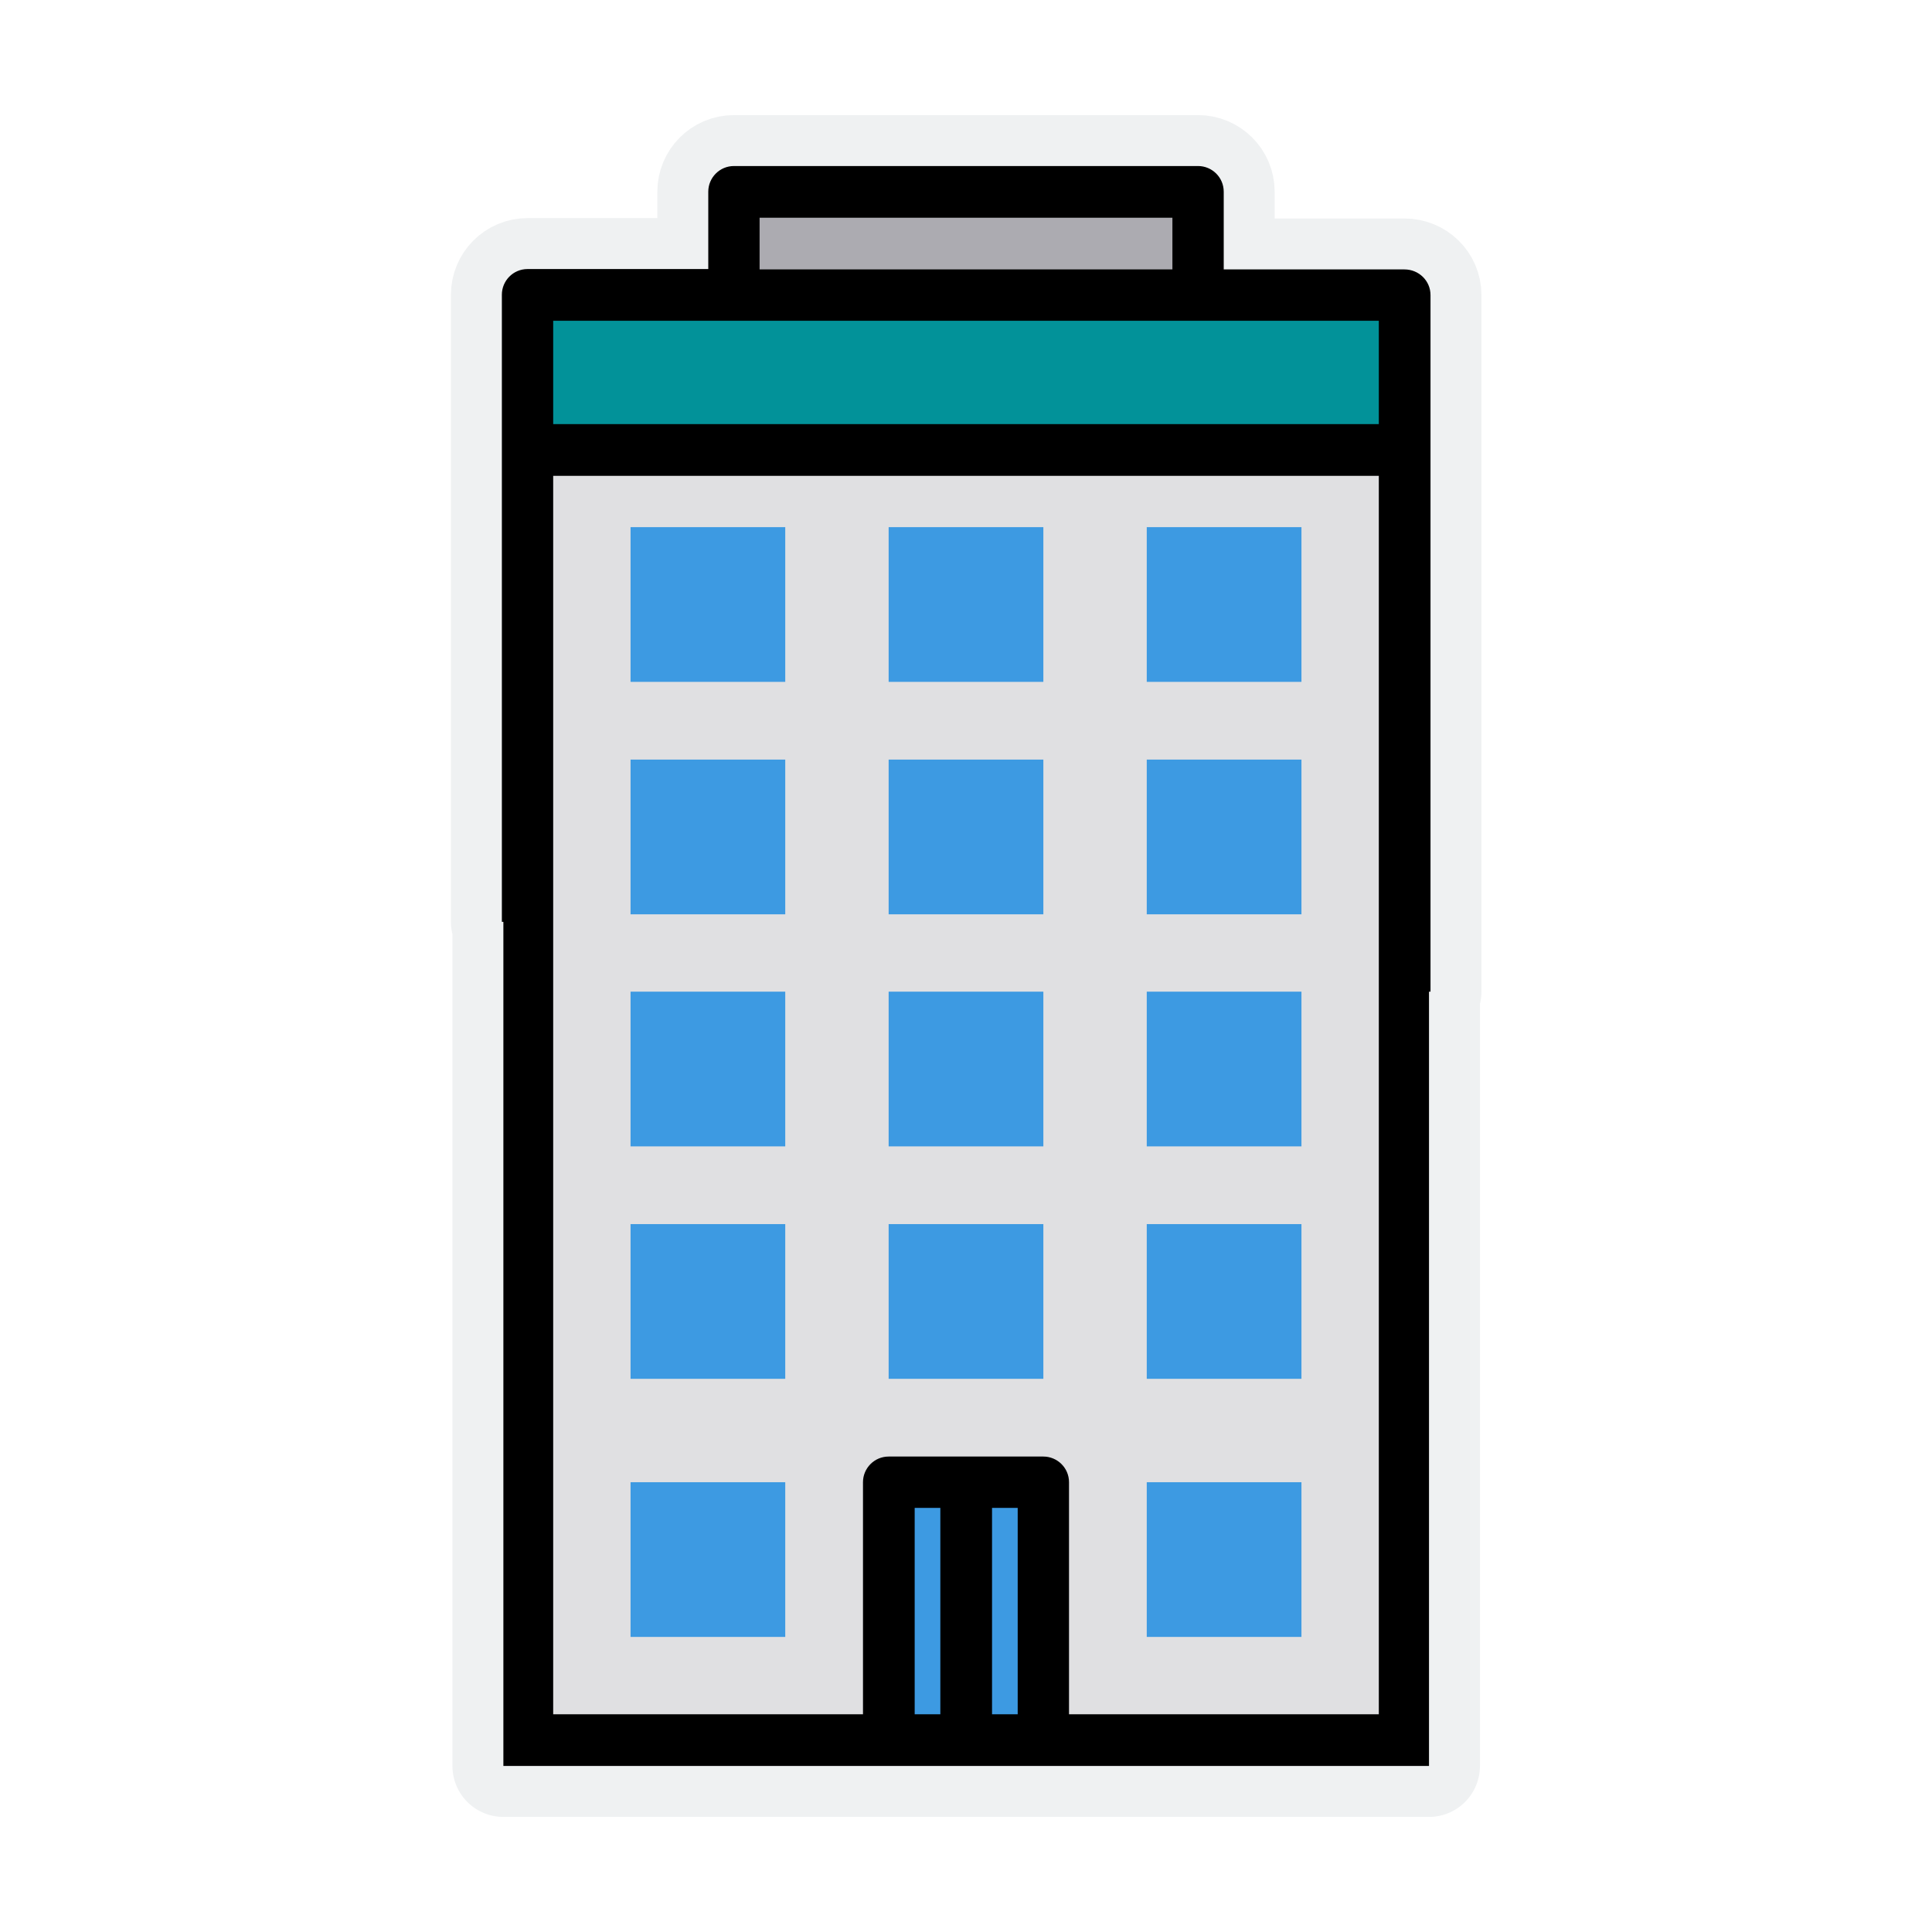
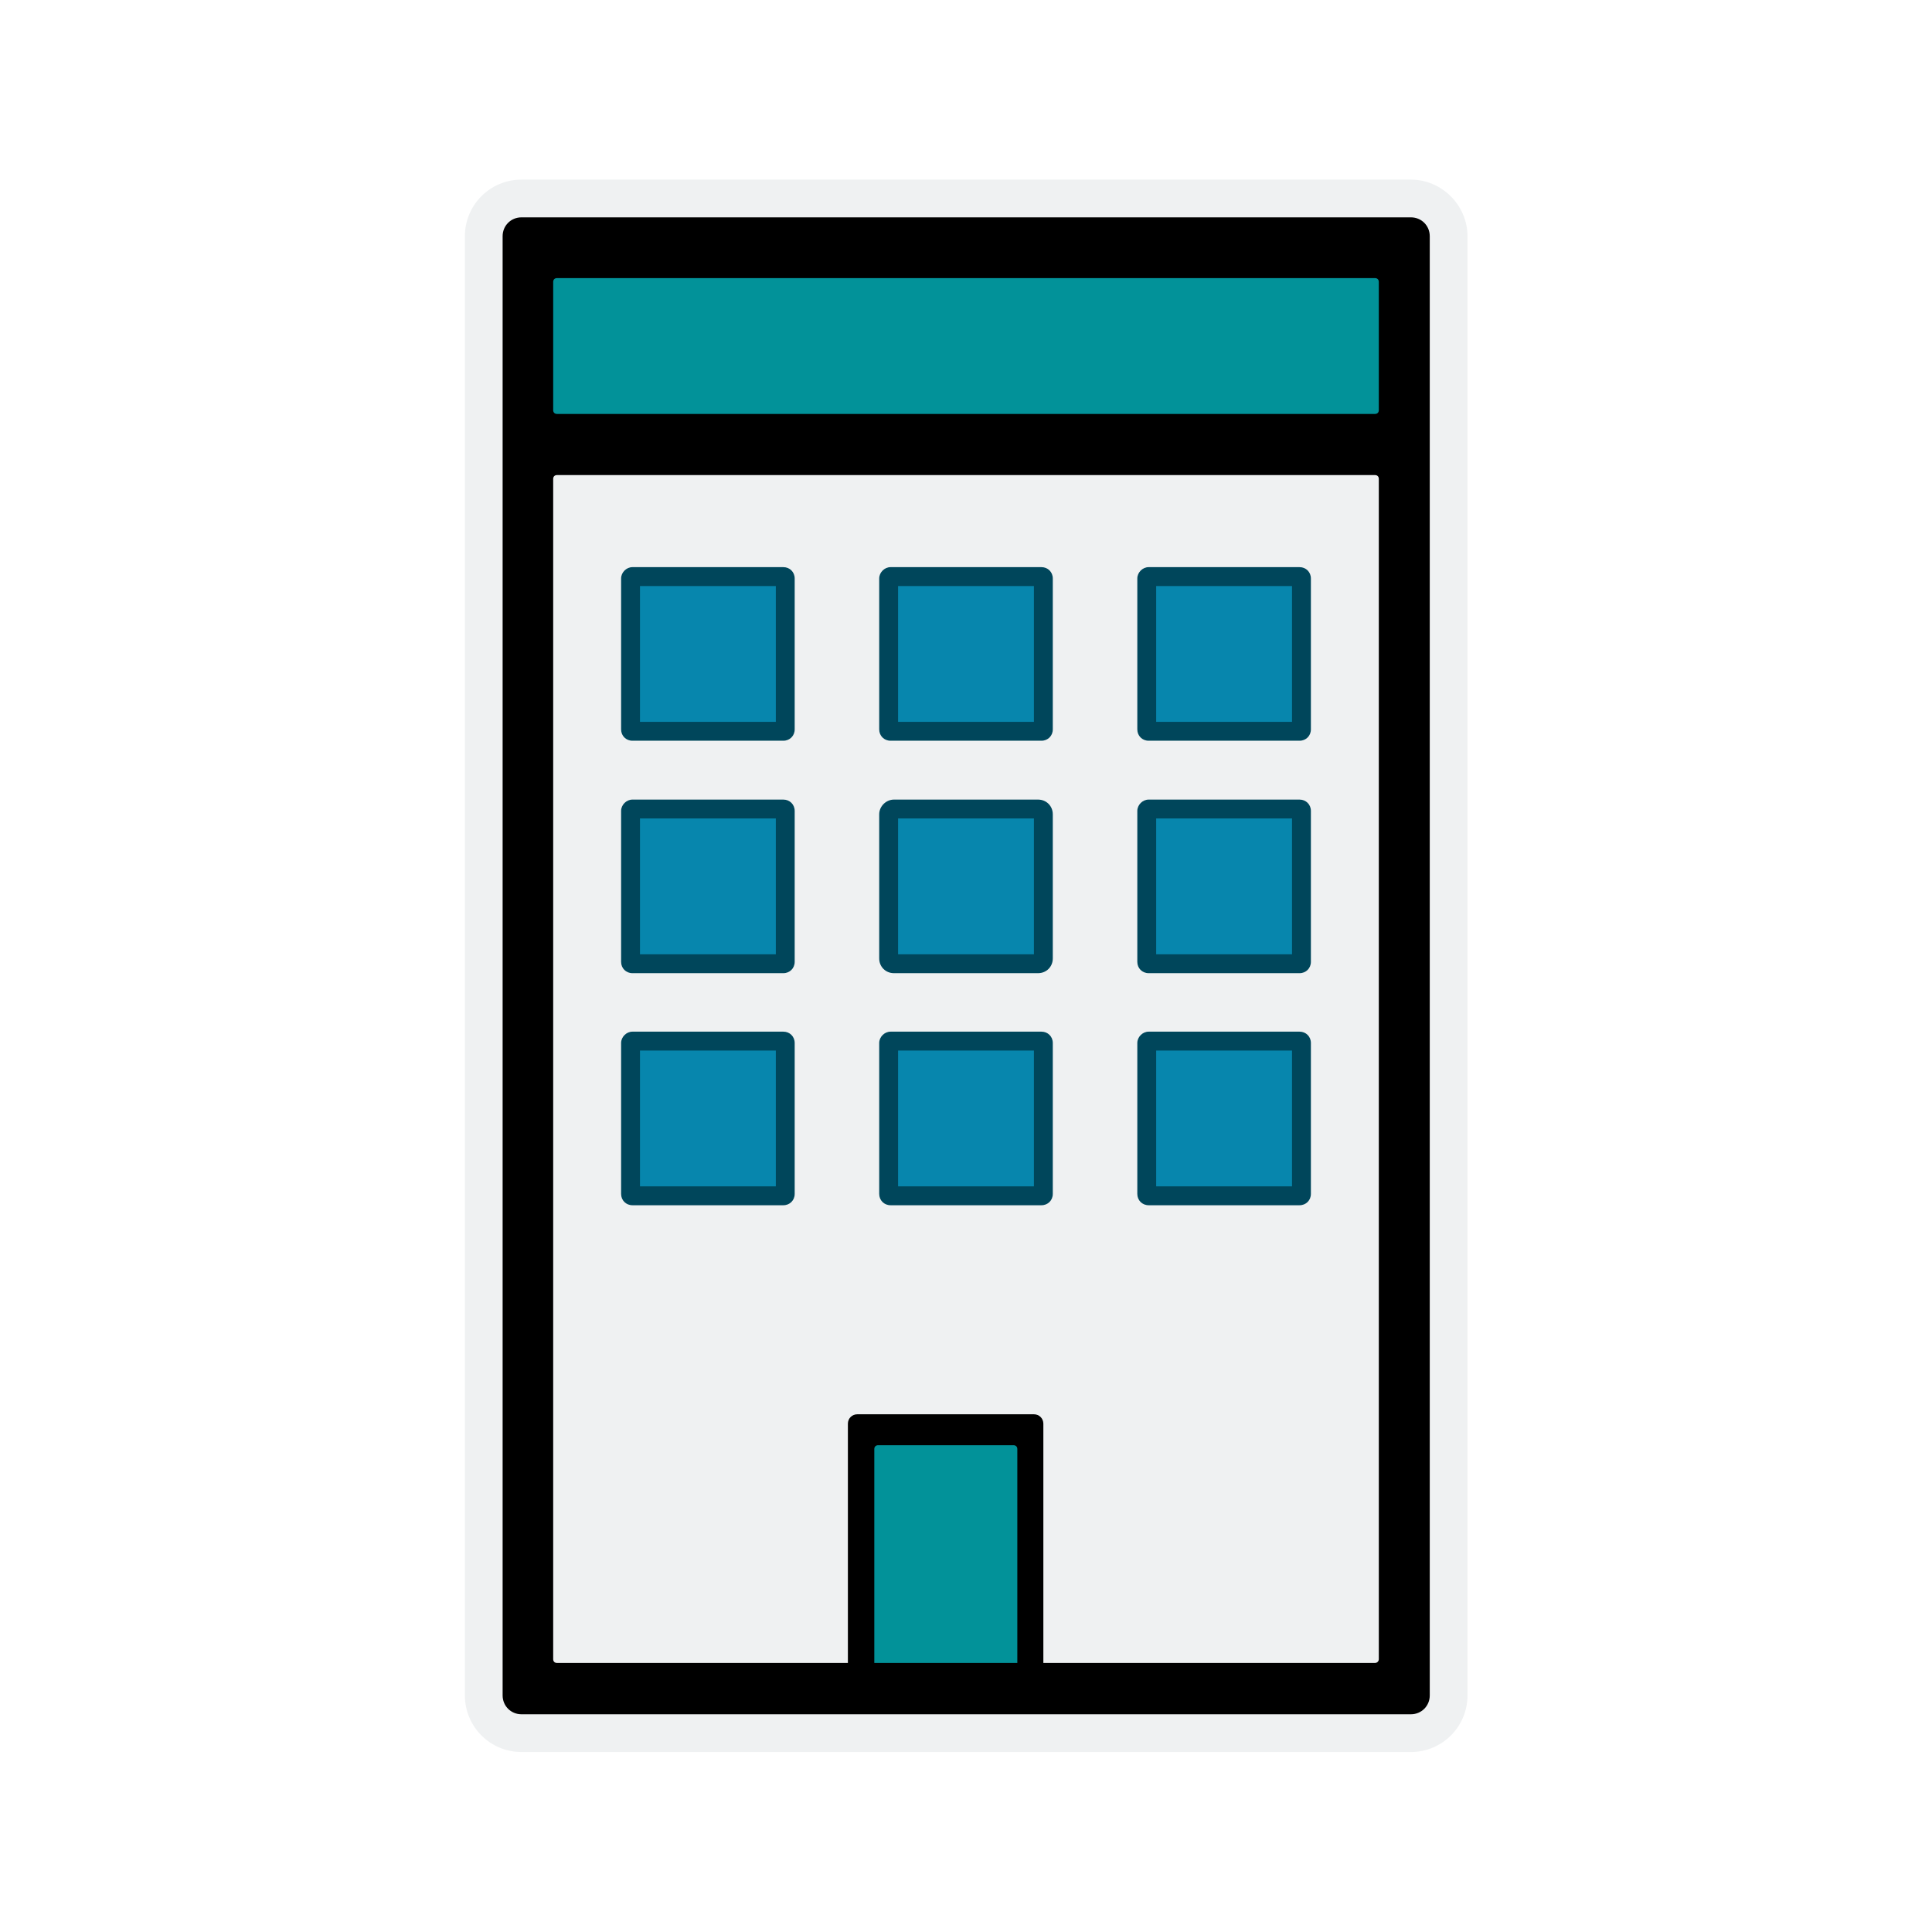
<svg xmlns="http://www.w3.org/2000/svg" version="1.1" id="Layer_1" x="0px" y="0px" viewBox="0 0 512 512" style="enable-background:new 0 0 512 512;" xml:space="preserve">
  <style type="text/css">
- 	.st0{fill:#E0E0E2;}
- 	.st1{fill:#ACABB1;}
- 	.st2{stroke:#EFF1F2;stroke-width:27;stroke-linejoin:round;stroke-miterlimit:10;}
- 	.st3{fill:#029299;}
- 	.st4{fill:#3D9AE2;}
+ 	.st0{display:none;opacity:0.63;}
+ 	.st1{display:inline;}
+ 	.st2{fill:#E0E0E2;}
+ 	.st3{stroke:#EFF1F2;stroke-width:27;stroke-linejoin:round;stroke-miterlimit:10;}
+ 	.st4{display:inline;fill:#029299;}
+ 	.st5{fill:#3D9AE2;}
+ 	.st6{fill:#EFF1F2;}
+ 	.st7{fill:#029299;}
+ 	.st8{fill:#0786AD;}
+ 	.st9{fill:#00465B;}
</style>
-   <g>
-     <g>
-       <path class="st0" d="M139.7,78.2h232.5v383H139.7V78.2z" />
-       <path class="st1" d="M194.5,50.8h123.1v27.4H194.5V50.8z" />
+   <g id="Layer_1_1_" class="st0">
+     <g class="st1">
+       <g id="not-needed">
+         <path class="st2" d="M139.7,78.2h232.5v383H139.7V78.2z" />
+       </g>
+       <path id="shade_out" class="st3" d="M372.2,71.4h-47.9l-136.6-0.1h-47.9c-3.8,0-6.8,3.1-6.8,6.8v166.2h0.4V468h245.3V262.8h0.4    V78.2C379.1,74.4,376,71.4,372.2,71.4z M249.2,454.3h-6.8v-54.7h6.8V454.3z M269.7,454.3h-6.8v-54.7h6.8V454.3z M365.4,454.3    h-82.1v-61.5c0-3.8-3.1-6.8-6.8-6.8h-41c-3.8,0-6.8,3.1-6.8,6.8v61.5h-82.1V126.1h218.8L365.4,454.3L365.4,454.3z M365.4,112.4    H146.6V85h218.8L365.4,112.4L365.4,112.4z" />
    </g>
-     <path class="st2" d="M372.2,71.4h-47.9V50.8c0-3.8-3.1-6.8-6.8-6.8H194.5c-3.8,0-6.8,3.1-6.8,6.8v20.5h-47.9   c-3.8,0-6.8,3.1-6.8,6.8v166.2h0.4V468h245.3V262.8h0.4V78.2C379.1,74.4,376,71.4,372.2,71.4z M201.3,57.7h109.4v13.7H201.3V57.7z    M249.2,454.3h-6.8v-54.7h6.8V454.3z M269.7,454.3h-6.8v-54.7h6.8V454.3z M365.4,454.3h-82.1v-61.5c0-3.8-3.1-6.8-6.8-6.8h-41   c-3.8,0-6.8,3.1-6.8,6.8v61.5h-82.1V126.1h218.8L365.4,454.3L365.4,454.3z M365.4,112.4H146.6V85h218.8L365.4,112.4L365.4,112.4z" />
+     <g class="st1">
+       <g>
+         <path class="st2" d="M139.7,78.2h232.5v383H139.7V78.2z" />
+       </g>
+       <path d="M372.2,71.4h-47.9l-136.6-0.1h-47.9c-3.8,0-6.8,3.1-6.8,6.8v166.2h0.4V468h245.3V262.8h0.4V78.2    C379.1,74.4,376,71.4,372.2,71.4z M365.4,454.3h-82.1v-61.5c0-3.8-3.1-6.8-6.8-6.8h-41c-3.8,0-6.8,3.1-6.8,6.8v61.5h-82.1V126.1    h218.8L365.4,454.3L365.4,454.3z" />
+     </g>
+     <path id="door" class="st4" d="M272.2,454.3H240c-0.3,0-0.5-0.2-0.5-0.5v-53.7c0-0.3,0.2-0.5,0.5-0.5h32.2c0.3,0,0.5,0.2,0.5,0.5   v53.7C272.7,454.1,272.4,454.3,272.2,454.3z" />
+     <path id="roof" class="st4" d="M364.6,112.4H147.4c-0.4,0-0.8-0.3-0.8-0.8V85.8c0-0.4,0.3-0.8,0.8-0.8h217.3c0.4,0,0.8,0.3,0.8,0.8   v25.9C365.4,112.1,365.1,112.4,364.6,112.4z" />
+     <g id="windows" class="st1">
+       <path class="st5" d="M235.5,279.6h41v41h-41V279.6z" />
+       <path class="st5" d="M167.1,279.6h41v41h-41V279.6z" />
+       <path class="st5" d="M303.9,279.6h41v41h-41V279.6z" />
+       <path class="st5" d="M235.5,218.1h41v41h-41V218.1z" />
+       <path class="st5" d="M167.1,218.1h41v41h-41V218.1z" />
+       <path class="st5" d="M303.9,218.1h41v41h-41V218.1z" />
+       <path class="st5" d="M235.5,156.5h41v41h-41V156.5z" />
+       <path class="st5" d="M167.1,156.5h41v41h-41V156.5z" />
+       <path class="st5" d="M303.9,156.5h41v41h-41V156.5z" />
+     </g>
  </g>
-   <g>
-     <g>
-       <path class="st0" d="M139.7,78.2h232.5v383H139.7V78.2z" />
-       <path class="st1" d="M194.5,50.8h123.1v27.4H194.5V50.8z" />
-       <path class="st3" d="M139.7,78.2h232.5v41H139.7V78.2z" />
+   <g id="building">
+     <g id="building_1_">
      <g>
-         <path class="st4" d="M235.5,392.8h41v68.4h-41V392.8z" />
-         <path class="st4" d="M235.5,324.4h41v41h-41V324.4z" />
-         <path class="st4" d="M167.1,324.4h41v41h-41V324.4z" />
-         <path class="st4" d="M303.9,324.4h41v41h-41V324.4z" />
-         <path class="st4" d="M167.1,392.8h41v41h-41V392.8z" />
-         <path class="st4" d="M303.9,392.8h41v41h-41V392.8z" />
-         <path class="st4" d="M235.5,262.8h41v41h-41V262.8z" />
-         <path class="st4" d="M167.1,262.8h41v41h-41V262.8z" />
-         <path class="st4" d="M303.9,262.8h41v41h-41V262.8z" />
-         <path class="st4" d="M235.5,201.3h41v41h-41V201.3z" />
-         <path class="st4" d="M167.1,201.3h41v41h-41V201.3z" />
-         <path class="st4" d="M303.9,201.3h41v41h-41V201.3z" />
-         <path class="st4" d="M235.5,139.7h41v41h-41V139.7z" />
-         <path class="st4" d="M167.1,139.7h41v41h-41V139.7z" />
-         <path class="st4" d="M303.9,139.7h41v41h-41V139.7z" />
+         <g id="frame_1_">
+           <path id="frame" d="M138.1,459.4c-5.5,0-10-4.5-10-10V62.6c0-5.5,4.5-10,10-10h235.7c5.5,0,10,4.5,10,10v386.7      c0,5.5-4.5,10-10,10L138.1,459.4L138.1,459.4z" />
+           <path id="out-shade" class="st6" d="M373.9,57.6c2.8,0,5,2.2,5,5v386.7c0,2.8-2.2,5-5,5H138.2c-2.8,0-5-2.2-5-5V62.6      c0-2.8,2.2-5,5-5H373.9 M373.9,47.6H138.2c-8.3,0-15,6.7-15,15v386.7c0,8.3,6.7,15,15,15h235.7c8.3,0,15-6.7,15-15V62.6      C388.9,54.4,382.1,47.6,373.9,47.6L373.9,47.6z" />
+         </g>
+         <path id="inner-wall" class="st6" d="M364.4,440.7H147.6c-0.6,0-1-0.4-1-1V126.9c0-0.6,0.4-1,1-1h216.8c0.6,0,1,0.4,1,1v312.8     C365.4,440.2,365,440.7,364.4,440.7z" />
+         <path class="st7" d="M364.4,109.7H147.6c-0.6,0-1-0.4-1-1v-34c0-0.6,0.4-1,1-1h216.8c0.6,0,1,0.4,1,1v34     C365.4,109.3,365,109.7,364.4,109.7z" />
+       </g>
+       <g id="windows_1_">
+         <g>
+           <path class="st8" d="M236,275.9h40c0.3,0,0.5,0.2,0.5,0.5v40c0,0.3-0.2,0.5-0.5,0.5h-40c-0.3,0-0.5-0.2-0.5-0.5v-40      C235.5,276.2,235.7,275.9,236,275.9z" />
+           <path class="st9" d="M276,319.4h-40c-1.7,0-3-1.3-3-3v-40c0-1.6,1.4-3,3-3h40c1.7,0,3,1.3,3,3v40      C279,318.1,277.7,319.4,276,319.4z M238,314.4h36v-36h-36V314.4z" />
+         </g>
+         <g>
+           <path class="st8" d="M167.6,275.9h40c0.3,0,0.5,0.2,0.5,0.5v40c0,0.3-0.2,0.5-0.5,0.5h-40c-0.3,0-0.5-0.2-0.5-0.5v-40      C167.1,276.2,167.3,275.9,167.6,275.9z" />
+           <path class="st9" d="M207.6,319.4h-40c-1.7,0-3-1.3-3-3v-40c0-1.6,1.4-3,3-3h40c1.7,0,3,1.3,3,3v40      C210.6,318.1,209.3,319.4,207.6,319.4z M169.6,314.4h36v-36h-36V314.4z" />
+         </g>
+         <g>
+           <path class="st8" d="M304.4,275.9h40c0.3,0,0.5,0.2,0.5,0.5v40c0,0.3-0.2,0.5-0.5,0.5h-40c-0.3,0-0.5-0.2-0.5-0.5v-40      C303.9,276.2,304.1,275.9,304.4,275.9z" />
+           <path class="st9" d="M344.4,319.4h-40c-1.7,0-3-1.3-3-3v-40c0-1.6,1.4-3,3-3h40c1.7,0,3,1.3,3,3v40      C347.4,318.1,346.1,319.4,344.4,319.4z M306.4,314.4h36v-36h-36V314.4z" />
+         </g>
+         <g>
+           <path class="st8" d="M236.9,214.4h38.2c0.8,0,1.4,0.6,1.4,1.4V254c0,0.8-0.6,1.4-1.4,1.4h-38.2c-0.8,0-1.4-0.6-1.4-1.4v-38.2      C235.5,215.1,236.1,214.4,236.9,214.4z" />
+           <path class="st9" d="M275.1,257.9h-38.2c-2.2,0-3.9-1.7-3.9-3.9v-38.2c0-2.1,1.8-3.9,3.9-3.9h38.2c2.2,0,3.9,1.7,3.9,3.9V254      C279,256.2,277.3,257.9,275.1,257.9z M238,252.9h36v-36h-36V252.9z" />
+         </g>
+         <g>
+           <path class="st8" d="M167.6,214.4h40c0.3,0,0.5,0.2,0.5,0.5v40c0,0.3-0.2,0.5-0.5,0.5h-40c-0.3,0-0.5-0.2-0.5-0.5v-40      C167.1,214.7,167.3,214.4,167.6,214.4z" />
+           <path class="st9" d="M207.6,257.9h-40c-1.7,0-3-1.3-3-3v-40c0-1.6,1.4-3,3-3h40c1.7,0,3,1.3,3,3v40      C210.6,256.6,209.3,257.9,207.6,257.9z M169.6,252.9h36v-36h-36V252.9z" />
+         </g>
+         <g>
+           <path class="st8" d="M304.4,214.4h40c0.3,0,0.5,0.2,0.5,0.5v40c0,0.3-0.2,0.5-0.5,0.5h-40c-0.3,0-0.5-0.2-0.5-0.5v-40      C303.9,214.7,304.1,214.4,304.4,214.4z" />
+           <path class="st9" d="M344.4,257.9h-40c-1.7,0-3-1.3-3-3v-40c0-1.6,1.4-3,3-3h40c1.7,0,3,1.3,3,3v40      C347.4,256.6,346.1,257.9,344.4,257.9z M306.4,252.9h36v-36h-36V252.9z" />
+         </g>
+         <g>
+           <path class="st8" d="M236,152.8h40c0.3,0,0.5,0.2,0.5,0.5v40c0,0.3-0.2,0.5-0.5,0.5h-40c-0.3,0-0.5-0.2-0.5-0.5v-40      C235.5,153.1,235.7,152.8,236,152.8z" />
+           <path class="st9" d="M276,196.3h-40c-1.7,0-3-1.3-3-3v-40c0-1.6,1.4-3,3-3h40c1.7,0,3,1.3,3,3v40C279,195,277.7,196.3,276,196.3      z M238,191.3h36v-36h-36V191.3z" />
+         </g>
+         <g>
+           <path class="st8" d="M167.6,152.8h40c0.3,0,0.5,0.2,0.5,0.5v40c0,0.3-0.2,0.5-0.5,0.5h-40c-0.3,0-0.5-0.2-0.5-0.5v-40      C167.1,153.1,167.3,152.8,167.6,152.8z" />
+           <path class="st9" d="M207.6,196.3h-40c-1.7,0-3-1.3-3-3v-40c0-1.6,1.4-3,3-3h40c1.7,0,3,1.3,3,3v40      C210.6,195,209.3,196.3,207.6,196.3z M169.6,191.3h36v-36h-36V191.3z" />
+         </g>
+         <g>
+           <path class="st8" d="M304.4,152.8h40c0.3,0,0.5,0.2,0.5,0.5v40c0,0.3-0.2,0.5-0.5,0.5h-40c-0.3,0-0.5-0.2-0.5-0.5v-40      C303.9,153.1,304.1,152.8,304.4,152.8z" />
+           <path class="st9" d="M344.4,196.3h-40c-1.7,0-3-1.3-3-3v-40c0-1.6,1.4-3,3-3h40c1.7,0,3,1.3,3,3v40      C347.4,195,346.1,196.3,344.4,196.3z M306.4,191.3h36v-36h-36V191.3z" />
+         </g>
+       </g>
+       <g>
+         <path id="dour" d="M276.5,441.7h-51.8v-64.4c0-1.4,1.1-2.5,2.5-2.5H274c1.4,0,2.5,1.1,2.5,2.5V441.7z" />
+         <path class="st7" d="M269.6,440.7h-37.9V384c0-0.6,0.4-1,1-1h35.9c0.6,0,1,0.4,1,1V440.7z" />
      </g>
    </g>
-     <path d="M372.2,71.4h-47.9V50.8c0-3.8-3.1-6.8-6.8-6.8H194.5c-3.8,0-6.8,3.1-6.8,6.8v20.5h-47.9c-3.8,0-6.8,3.1-6.8,6.8v166.2h0.4   V468h245.3V262.8h0.4V78.2C379.1,74.4,376,71.4,372.2,71.4z M201.3,57.7h109.4v13.7H201.3V57.7z M249.2,454.3h-6.8v-54.7h6.8V454.3   z M269.7,454.3h-6.8v-54.7h6.8V454.3z M365.4,454.3h-82.1v-61.5c0-3.8-3.1-6.8-6.8-6.8h-41c-3.8,0-6.8,3.1-6.8,6.8v61.5h-82.1   V126.1h218.8L365.4,454.3L365.4,454.3z M365.4,112.4H146.6V85h218.8L365.4,112.4L365.4,112.4z" />
  </g>
</svg>
